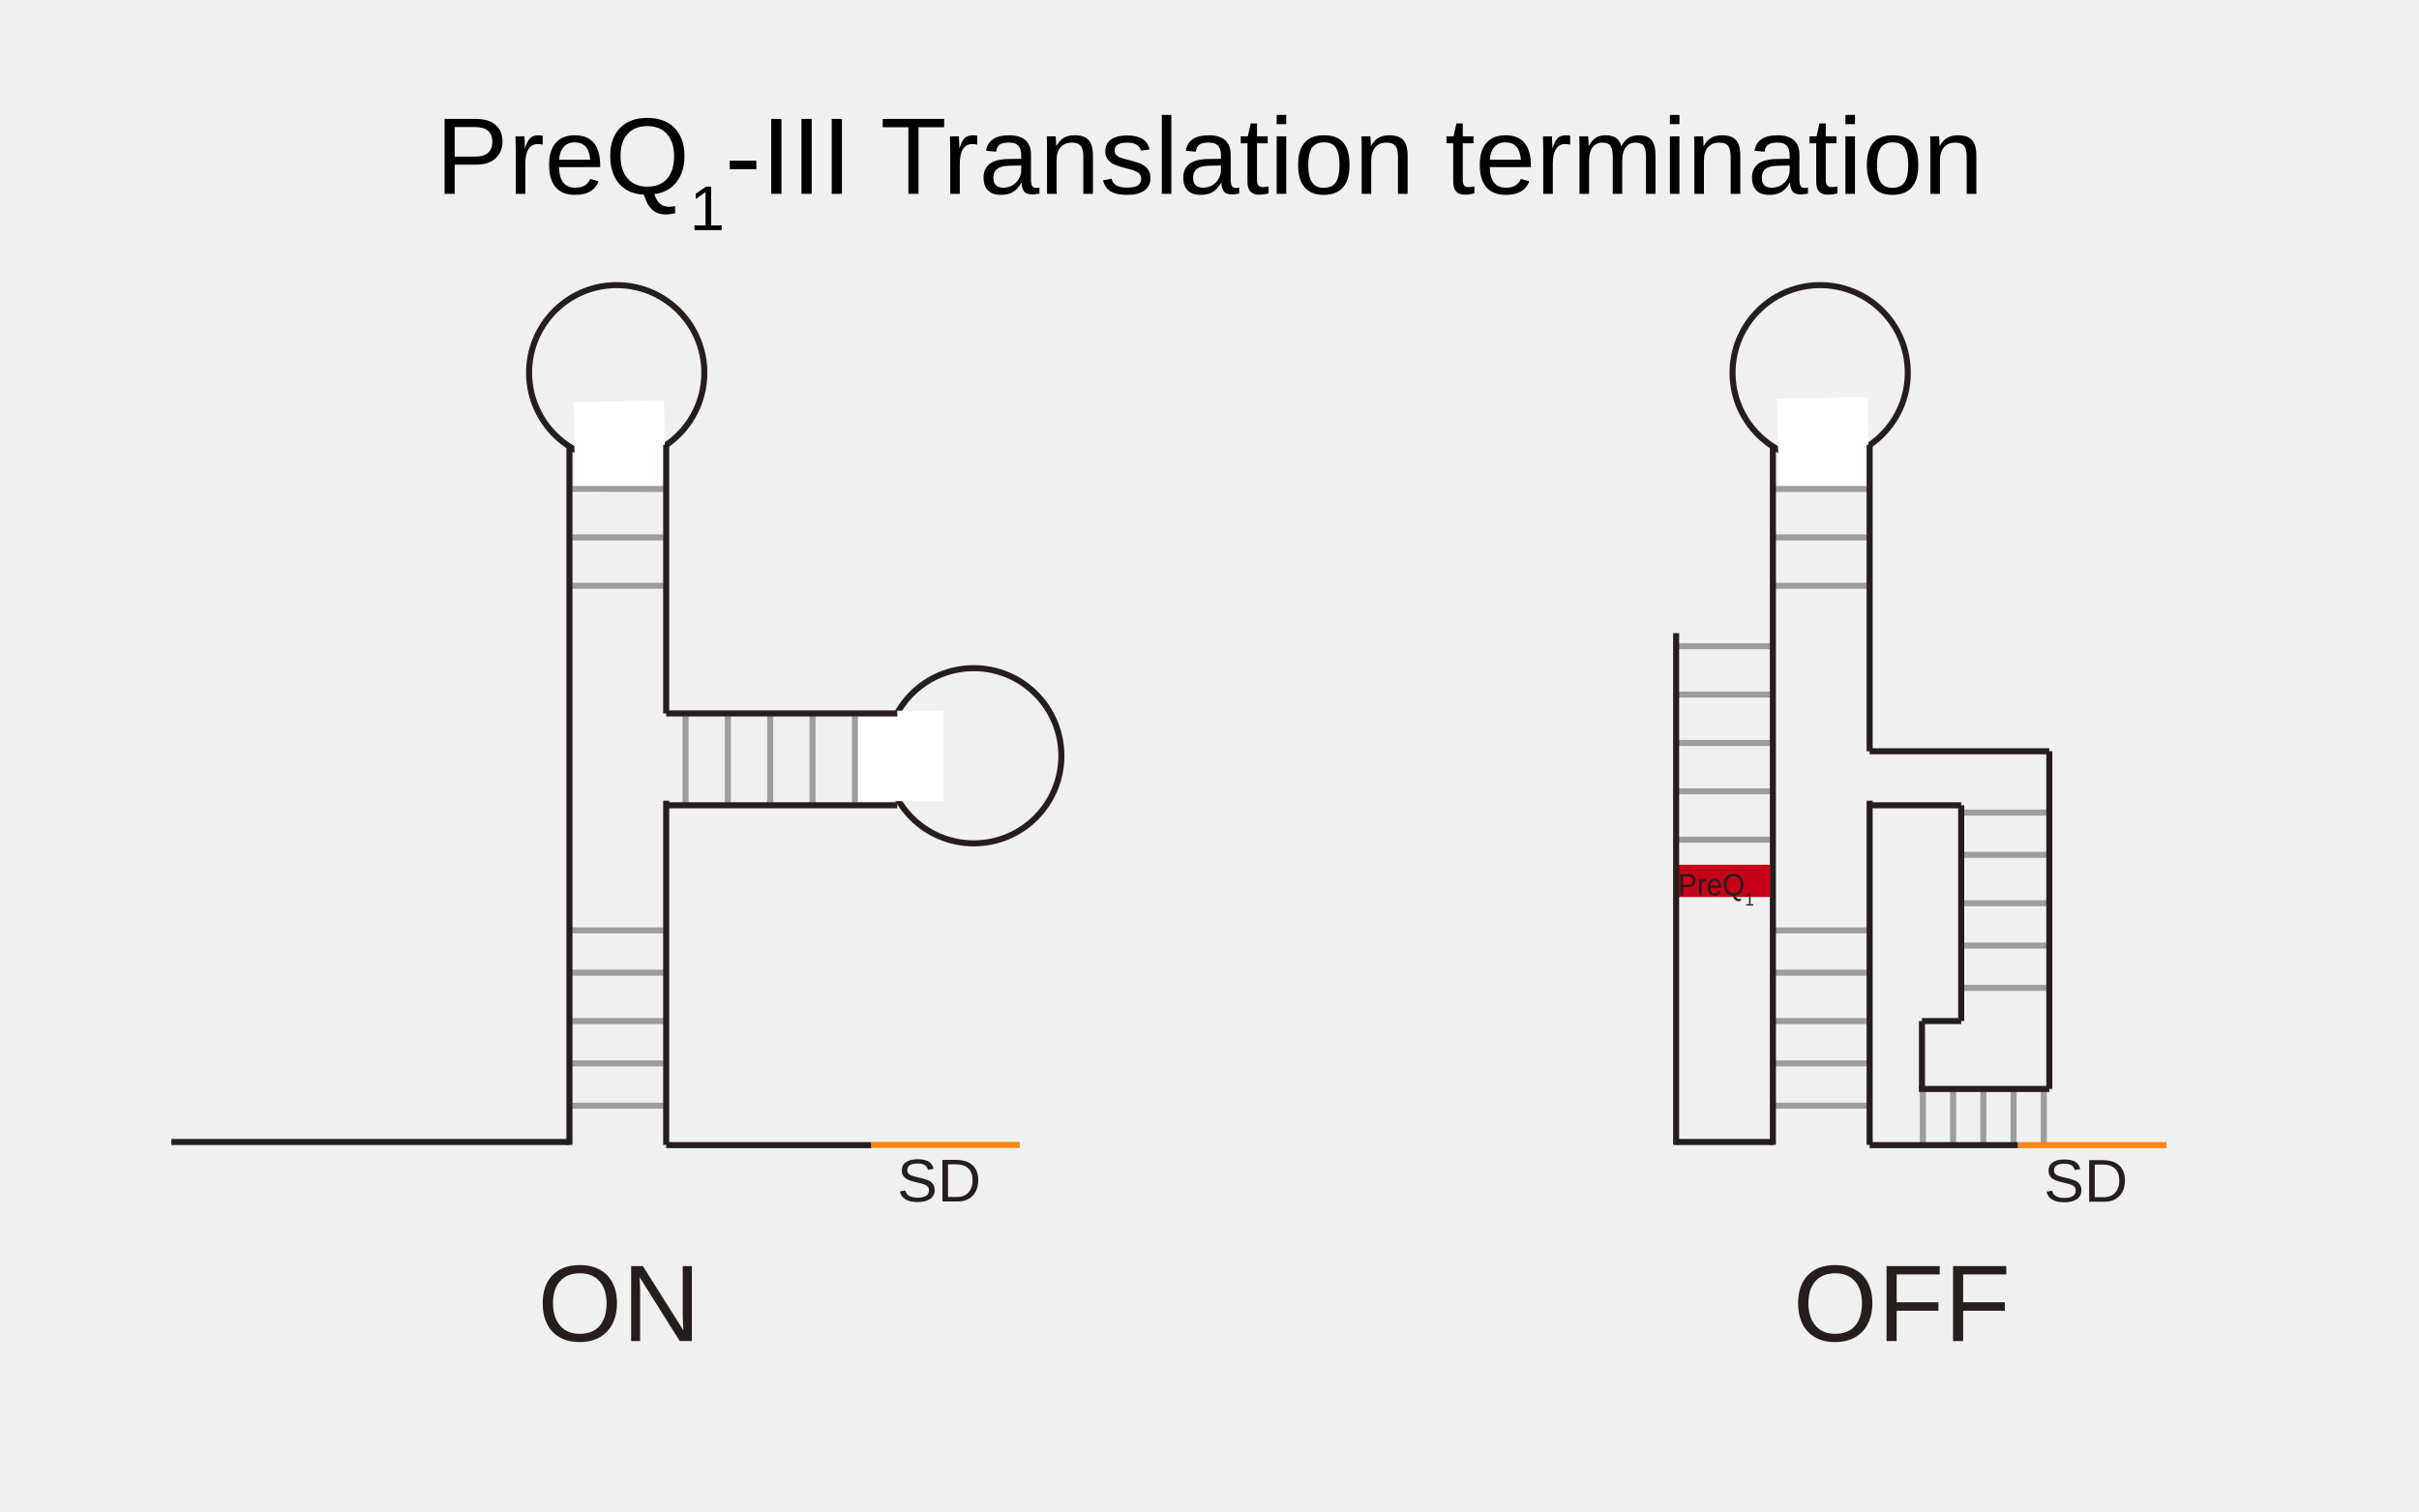
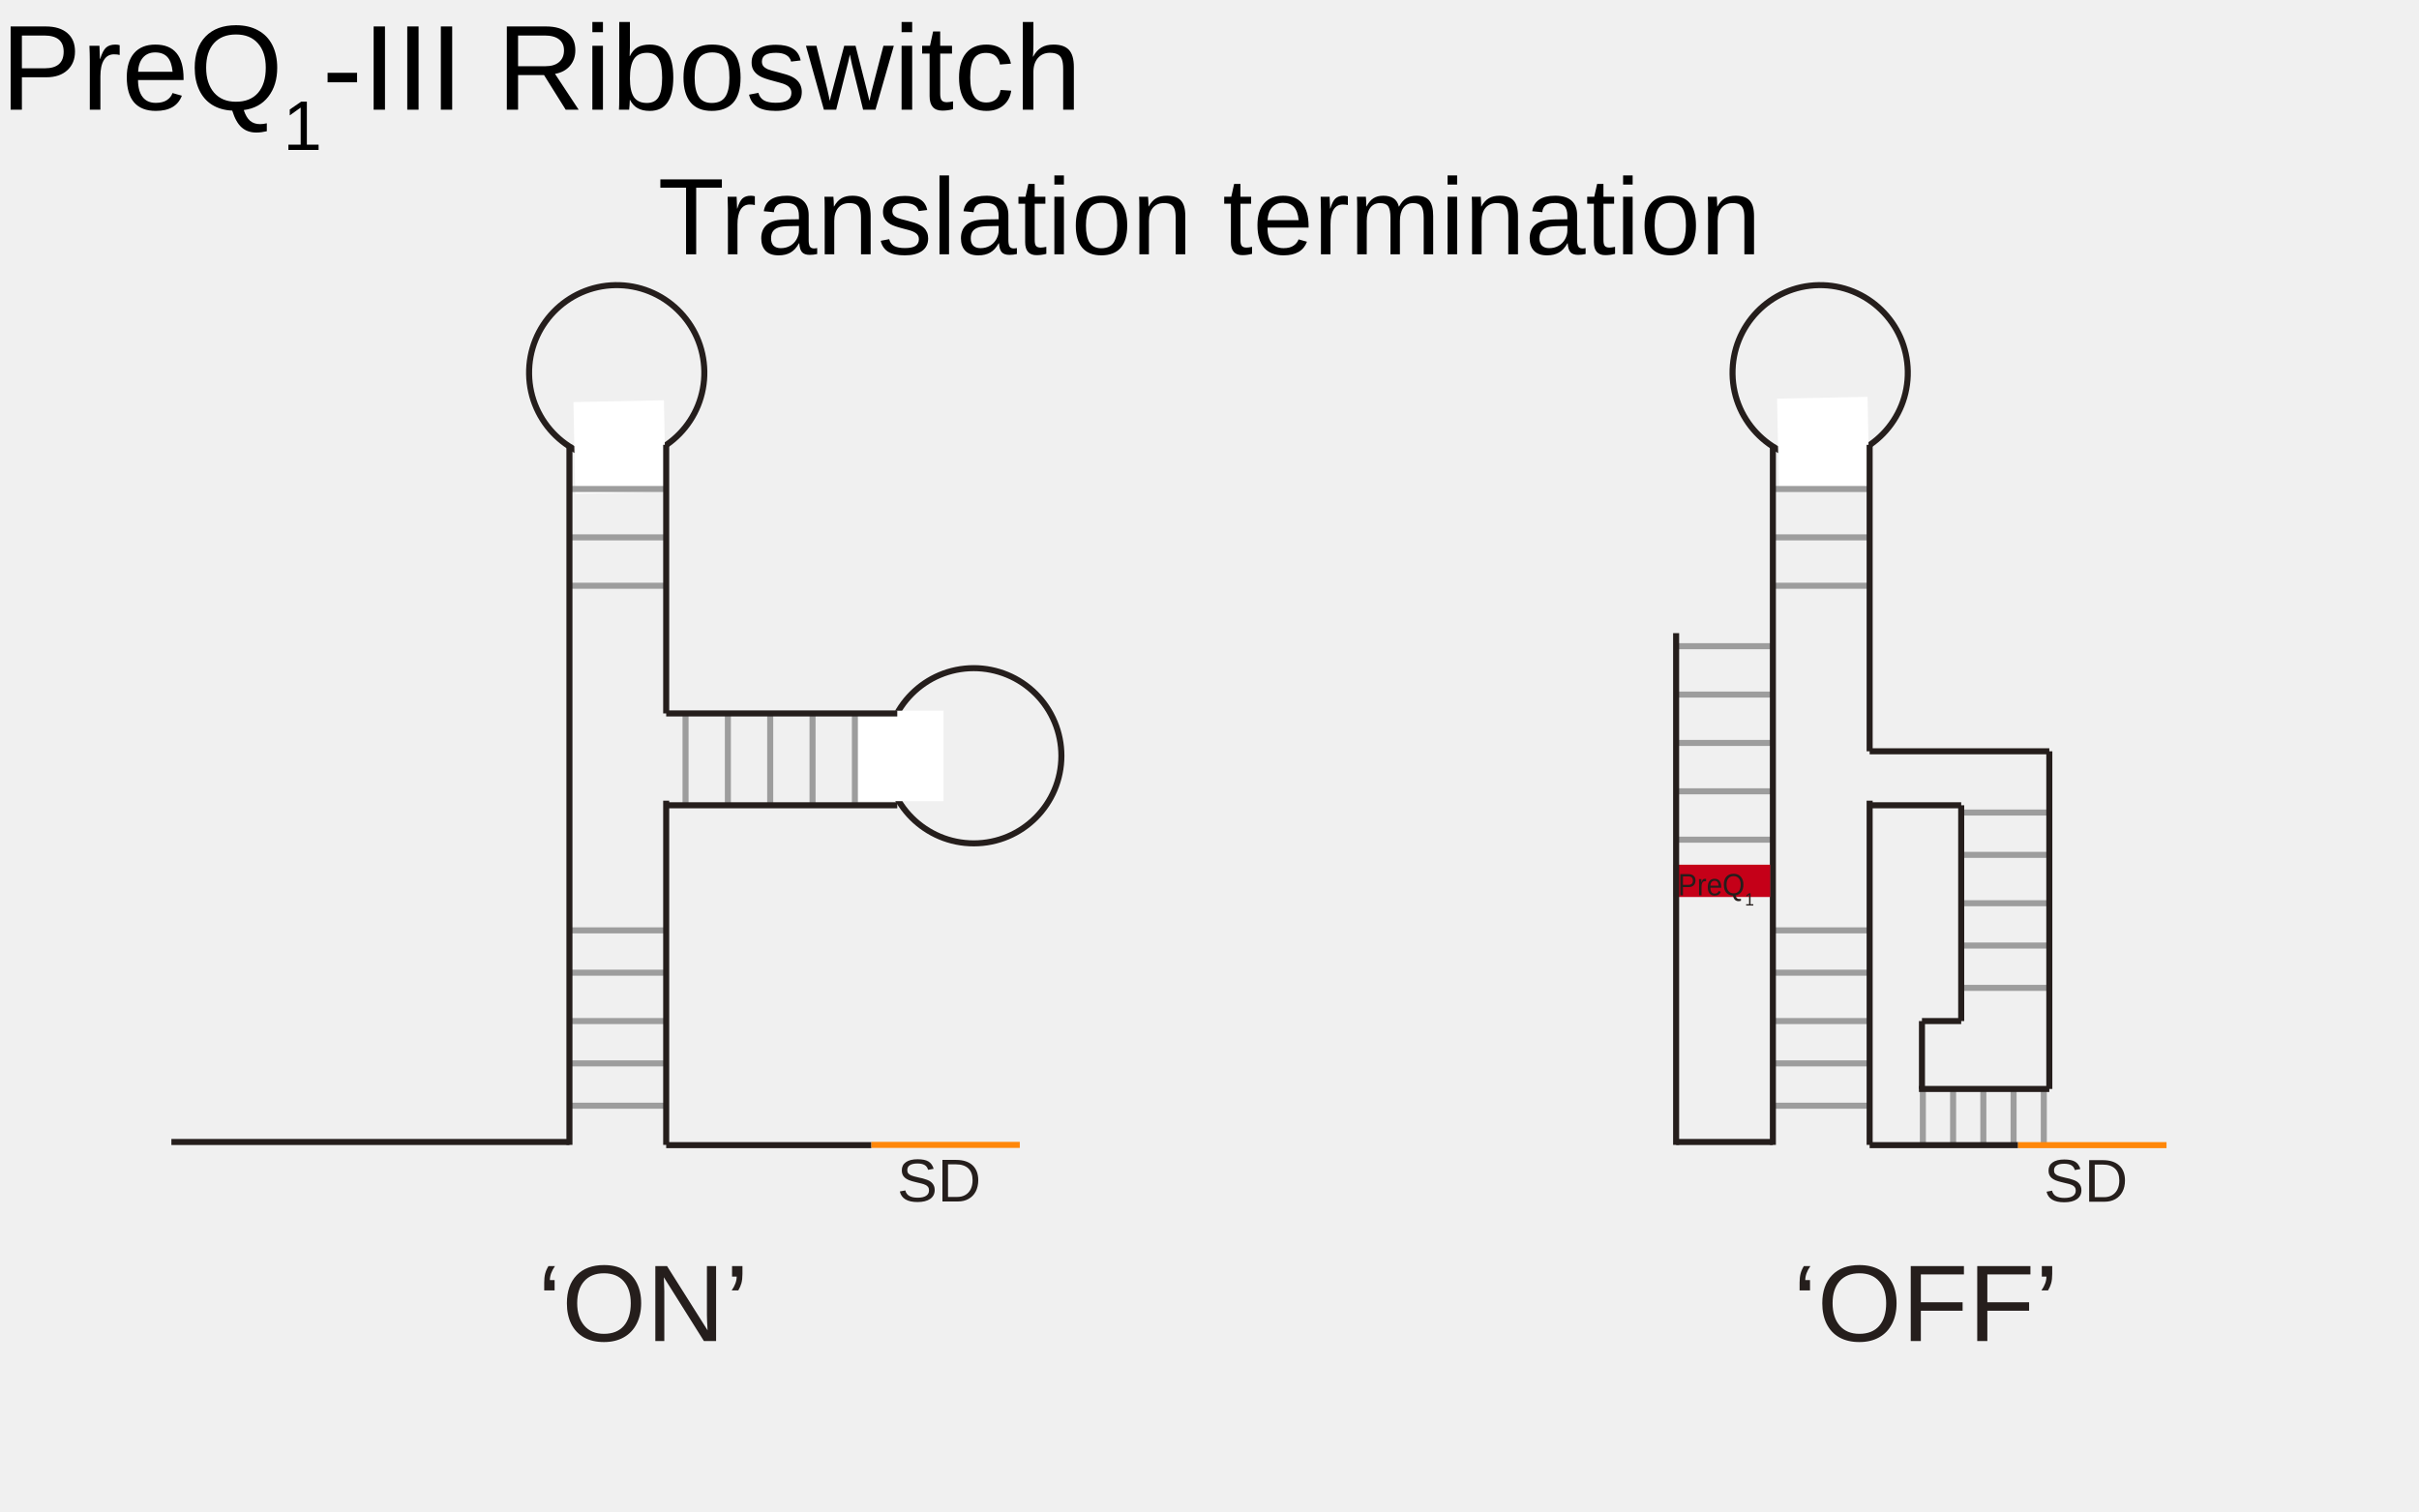
<svg xmlns="http://www.w3.org/2000/svg" id="图层_1" data-name="图层 1" viewBox="0 0 400 250">
  <defs>
-     <style>.cls-1,.cls-12,.cls-3,.cls-4{fill:none;}.cls-1,.cls-4{stroke:#251e1c;}.cls-2{fill:#fff;stroke:#fff;}.cls-3{stroke:#9d9d9d;}.cls-12,.cls-4{stroke-miterlimit:10;}.cls-5,.cls-8{font-size:18px;}.cls-10,.cls-11,.cls-13,.cls-5,.cls-8{font-family:ArialMT, Arial;}.cls-6{letter-spacing:-0.02em;}.cls-7{letter-spacing:-0.04em;}.cls-10,.cls-11,.cls-13,.cls-8{fill:#251e1c;}.cls-9{fill:#c50018;}.cls-10,.cls-11{font-size:5.09px;}.cls-11{letter-spacing:0em;}.cls-12{stroke:#ff870a;}.cls-13{font-size:10px;}</style>
+     <style>.cls-1,.cls-11,.cls-3,.cls-4{fill:none;}.cls-1,.cls-4{stroke:#251e1c;}.cls-2{fill:#fff;stroke:#fff;}.cls-3{stroke:#9d9d9d;}.cls-11,.cls-4{stroke-miterlimit:10;}.cls-5,.cls-7{font-size:18px;}.cls-10,.cls-12,.cls-13,.cls-5,.cls-7,.cls-9{font-family:ArialMT, Arial;}.cls-6{letter-spacing:-0.04em;}.cls-10,.cls-12,.cls-7,.cls-9{fill:#251e1c;}.cls-8{fill:#c50018;}.cls-10,.cls-9{font-size:5.09px;}.cls-10{letter-spacing:0em;}.cls-11{stroke:#ff870a;}.cls-12{font-size:10px;}.cls-13{font-size:20px;}</style>
  </defs>
  <path class="cls-1" d="M175.51,125A14.49,14.49,0,1,1,161,110.51,14.49,14.49,0,0,1,175.51,125Z" />
  <rect class="cls-2" x="141.35" y="118.05" width="14.17" height="13.96" />
  <line class="cls-3" x1="141.36" y1="133.19" x2="141.36" y2="118.23" />
  <line class="cls-3" x1="134.36" y1="133.19" x2="134.36" y2="118.23" />
  <line class="cls-3" x1="127.36" y1="133.19" x2="127.36" y2="118.23" />
  <line class="cls-3" x1="120.36" y1="133.19" x2="120.36" y2="118.23" />
  <line class="cls-3" x1="113.36" y1="133.19" x2="113.36" y2="118.23" />
  <path class="cls-1" d="M101.73,47.16A14.49,14.49,0,1,1,87.49,61.89,14.49,14.49,0,0,1,101.73,47.16Z" />
  <rect class="cls-2" x="95.25" y="67.14" width="13.96" height="14.17" transform="matrix(1, -0.02, 0.02, 1, -1.26, 1.76)" />
  <line class="cls-3" x1="110.16" y1="168.88" x2="94.16" y2="168.88" />
  <line class="cls-3" x1="110.16" y1="182.88" x2="94.16" y2="182.88" />
  <line class="cls-3" x1="110.16" y1="175.88" x2="94.16" y2="175.88" />
  <line class="cls-3" x1="110.16" y1="160.88" x2="94.16" y2="160.88" />
  <line class="cls-3" x1="110.16" y1="153.88" x2="94.16" y2="153.88" />
  <line class="cls-3" x1="110.16" y1="80.88" x2="94.16" y2="80.88" />
  <line class="cls-3" x1="110.16" y1="96.88" x2="94.16" y2="96.88" />
  <line class="cls-3" x1="110.16" y1="88.88" x2="94.16" y2="88.88" />
  <line class="cls-4" x1="94.16" y1="73.57" x2="94.16" y2="189.36" />
  <line class="cls-4" x1="110.16" y1="132.43" x2="110.16" y2="189.36" />
  <line class="cls-4" x1="110.16" y1="73.57" x2="110.16" y2="118" />
  <line class="cls-4" x1="94.16" y1="188.88" x2="28.34" y2="188.88" />
  <line class="cls-4" x1="110.16" y1="118" x2="148.37" y2="118" />
  <line class="cls-4" x1="110.16" y1="133.19" x2="148.37" y2="133.19" />
  <line class="cls-4" x1="144.09" y1="189.4" x2="110.16" y2="189.4" />
  <line class="cls-3" x1="337.96" y1="189.4" x2="337.96" y2="180.11" />
  <line class="cls-3" x1="332.96" y1="189.4" x2="332.96" y2="180.11" />
  <line class="cls-3" x1="327.96" y1="189.4" x2="327.96" y2="180.11" />
  <line class="cls-3" x1="322.96" y1="189.4" x2="322.96" y2="180.11" />
  <line class="cls-3" x1="317.96" y1="189.4" x2="317.96" y2="180.11" />
  <path class="cls-1" d="M300.73,47.16a14.49,14.49,0,1,1-14.24,14.73A14.49,14.49,0,0,1,300.73,47.16Z" />
  <rect class="cls-2" x="294.25" y="67.14" width="13.96" height="14.17" transform="matrix(1, -0.02, 0.02, 1, -1.23, 5.17)" />
  <line class="cls-3" x1="338.87" y1="149.39" x2="324.3" y2="149.39" />
  <line class="cls-3" x1="338.87" y1="163.39" x2="324.3" y2="163.39" />
  <line class="cls-3" x1="338.87" y1="156.39" x2="324.3" y2="156.39" />
  <line class="cls-3" x1="338.87" y1="141.39" x2="324.3" y2="141.39" />
  <line class="cls-3" x1="338.87" y1="134.39" x2="324.3" y2="134.39" />
  <line class="cls-3" x1="309.16" y1="168.88" x2="293.16" y2="168.88" />
  <line class="cls-3" x1="309.16" y1="182.88" x2="293.16" y2="182.88" />
  <line class="cls-3" x1="309.16" y1="175.88" x2="293.16" y2="175.88" />
  <line class="cls-3" x1="309.16" y1="160.88" x2="293.16" y2="160.88" />
  <line class="cls-3" x1="309.16" y1="153.88" x2="293.16" y2="153.88" />
  <line class="cls-3" x1="293.16" y1="130.88" x2="277.16" y2="130.88" />
  <line class="cls-3" x1="293.16" y1="138.88" x2="277.16" y2="138.88" />
  <line class="cls-3" x1="293.16" y1="106.88" x2="277.16" y2="106.88" />
  <line class="cls-3" x1="293.16" y1="122.88" x2="277.16" y2="122.88" />
  <line class="cls-3" x1="293.16" y1="114.88" x2="277.16" y2="114.88" />
  <line class="cls-3" x1="309.16" y1="80.88" x2="293.16" y2="80.88" />
  <line class="cls-3" x1="309.16" y1="96.88" x2="293.16" y2="96.88" />
  <line class="cls-3" x1="309.16" y1="88.88" x2="293.16" y2="88.88" />
  <line class="cls-4" x1="293.16" y1="73.57" x2="293.16" y2="189.36" />
  <line class="cls-4" x1="309.16" y1="132.43" x2="309.16" y2="189.36" />
  <line class="cls-4" x1="309.16" y1="73.57" x2="309.16" y2="124.26" />
-   <text class="cls-5" transform="translate(72.03 32.06)">PreQ</text>
-   <text class="cls-5" transform="translate(114.04 38.06) scale(0.58)">1</text>
-   <text class="cls-5" transform="translate(119.88 32.06)">-III<tspan class="cls-6" x="21" y="0"> </tspan>
-     <tspan class="cls-7" x="25.67" y="0">T</tspan>
-     <tspan x="36" y="0">ranslation termination</tspan>
+   <text class="cls-5" transform="translate(108.79 42.06)">
+     <tspan class="cls-6">T</tspan>
+     <tspan x="10.33" y="0">ranslation termination</tspan>
  </text>
-   <text class="cls-8" transform="translate(296.47 221.8)">OFF</text>
-   <text class="cls-8" transform="translate(88.88 221.8)">ON</text>
-   <rect class="cls-9" x="276.77" y="143.02" width="15.95" height="5.34" />
-   <text class="cls-10" transform="translate(277.46 148.08) scale(0.93 1)">PreQ</text>
-   <text class="cls-11" transform="translate(288.53 149.77) scale(0.54 0.58)">1</text>
+   <text class="cls-7" transform="translate(296.47 221.8)">‘OFF<tspan class="cls-6" x="39.99" y="0">’</tspan>
+   </text>
+   <text class="cls-7" transform="translate(88.88 221.8)">‘ON<tspan class="cls-6" x="31" y="0">’</tspan>
+   </text>
+   <rect class="cls-8" x="276.77" y="143.02" width="15.95" height="5.34" />
+   <text class="cls-9" transform="translate(277.46 148.08) scale(0.93 1)">PreQ</text>
+   <text class="cls-10" transform="translate(288.53 149.77) scale(0.54 0.58)">1</text>
  <line class="cls-4" x1="293.16" y1="188.88" x2="277.16" y2="188.88" />
  <line class="cls-4" x1="277.16" y1="189.36" x2="277.16" y2="104.72" />
  <line class="cls-4" x1="309.16" y1="124.26" x2="338.87" y2="124.26" />
  <line class="cls-4" x1="309.16" y1="133.19" x2="324.3" y2="133.19" />
  <line class="cls-4" x1="338.87" y1="124.26" x2="338.87" y2="180.11" />
  <line class="cls-4" x1="324.3" y1="133.19" x2="324.3" y2="168.88" />
  <line class="cls-4" x1="333.7" y1="189.4" x2="309.16" y2="189.4" />
  <line class="cls-4" x1="338.87" y1="180.11" x2="317.31" y2="180.11" />
  <line class="cls-4" x1="324.3" y1="168.88" x2="317.81" y2="168.88" />
  <line class="cls-4" x1="317.81" y1="180.11" x2="317.81" y2="168.88" />
-   <line class="cls-12" x1="358.25" y1="189.4" x2="333.7" y2="189.4" />
-   <text class="cls-13" transform="translate(337.96 198.76)">SD</text>
-   <line class="cls-12" x1="168.63" y1="189.36" x2="144.09" y2="189.36" />
-   <text class="cls-13" transform="translate(148.34 198.72)">SD</text>
+   <line class="cls-11" x1="358.25" y1="189.4" x2="333.7" y2="189.4" />
+   <text class="cls-12" transform="translate(337.96 198.76)">SD</text>
+   <line class="cls-11" x1="168.63" y1="189.36" x2="144.09" y2="189.36" />
+   <text class="cls-12" transform="translate(148.34 198.72)">SD</text>
+   <text class="cls-13" transform="translate(0.12 18.14)">PreQ</text>
+   <text class="cls-13" transform="translate(46.8 24.8) scale(0.58)">1</text>
+   <text class="cls-13" transform="translate(53.28 18.14)">-III Riboswitch</text>
</svg>
